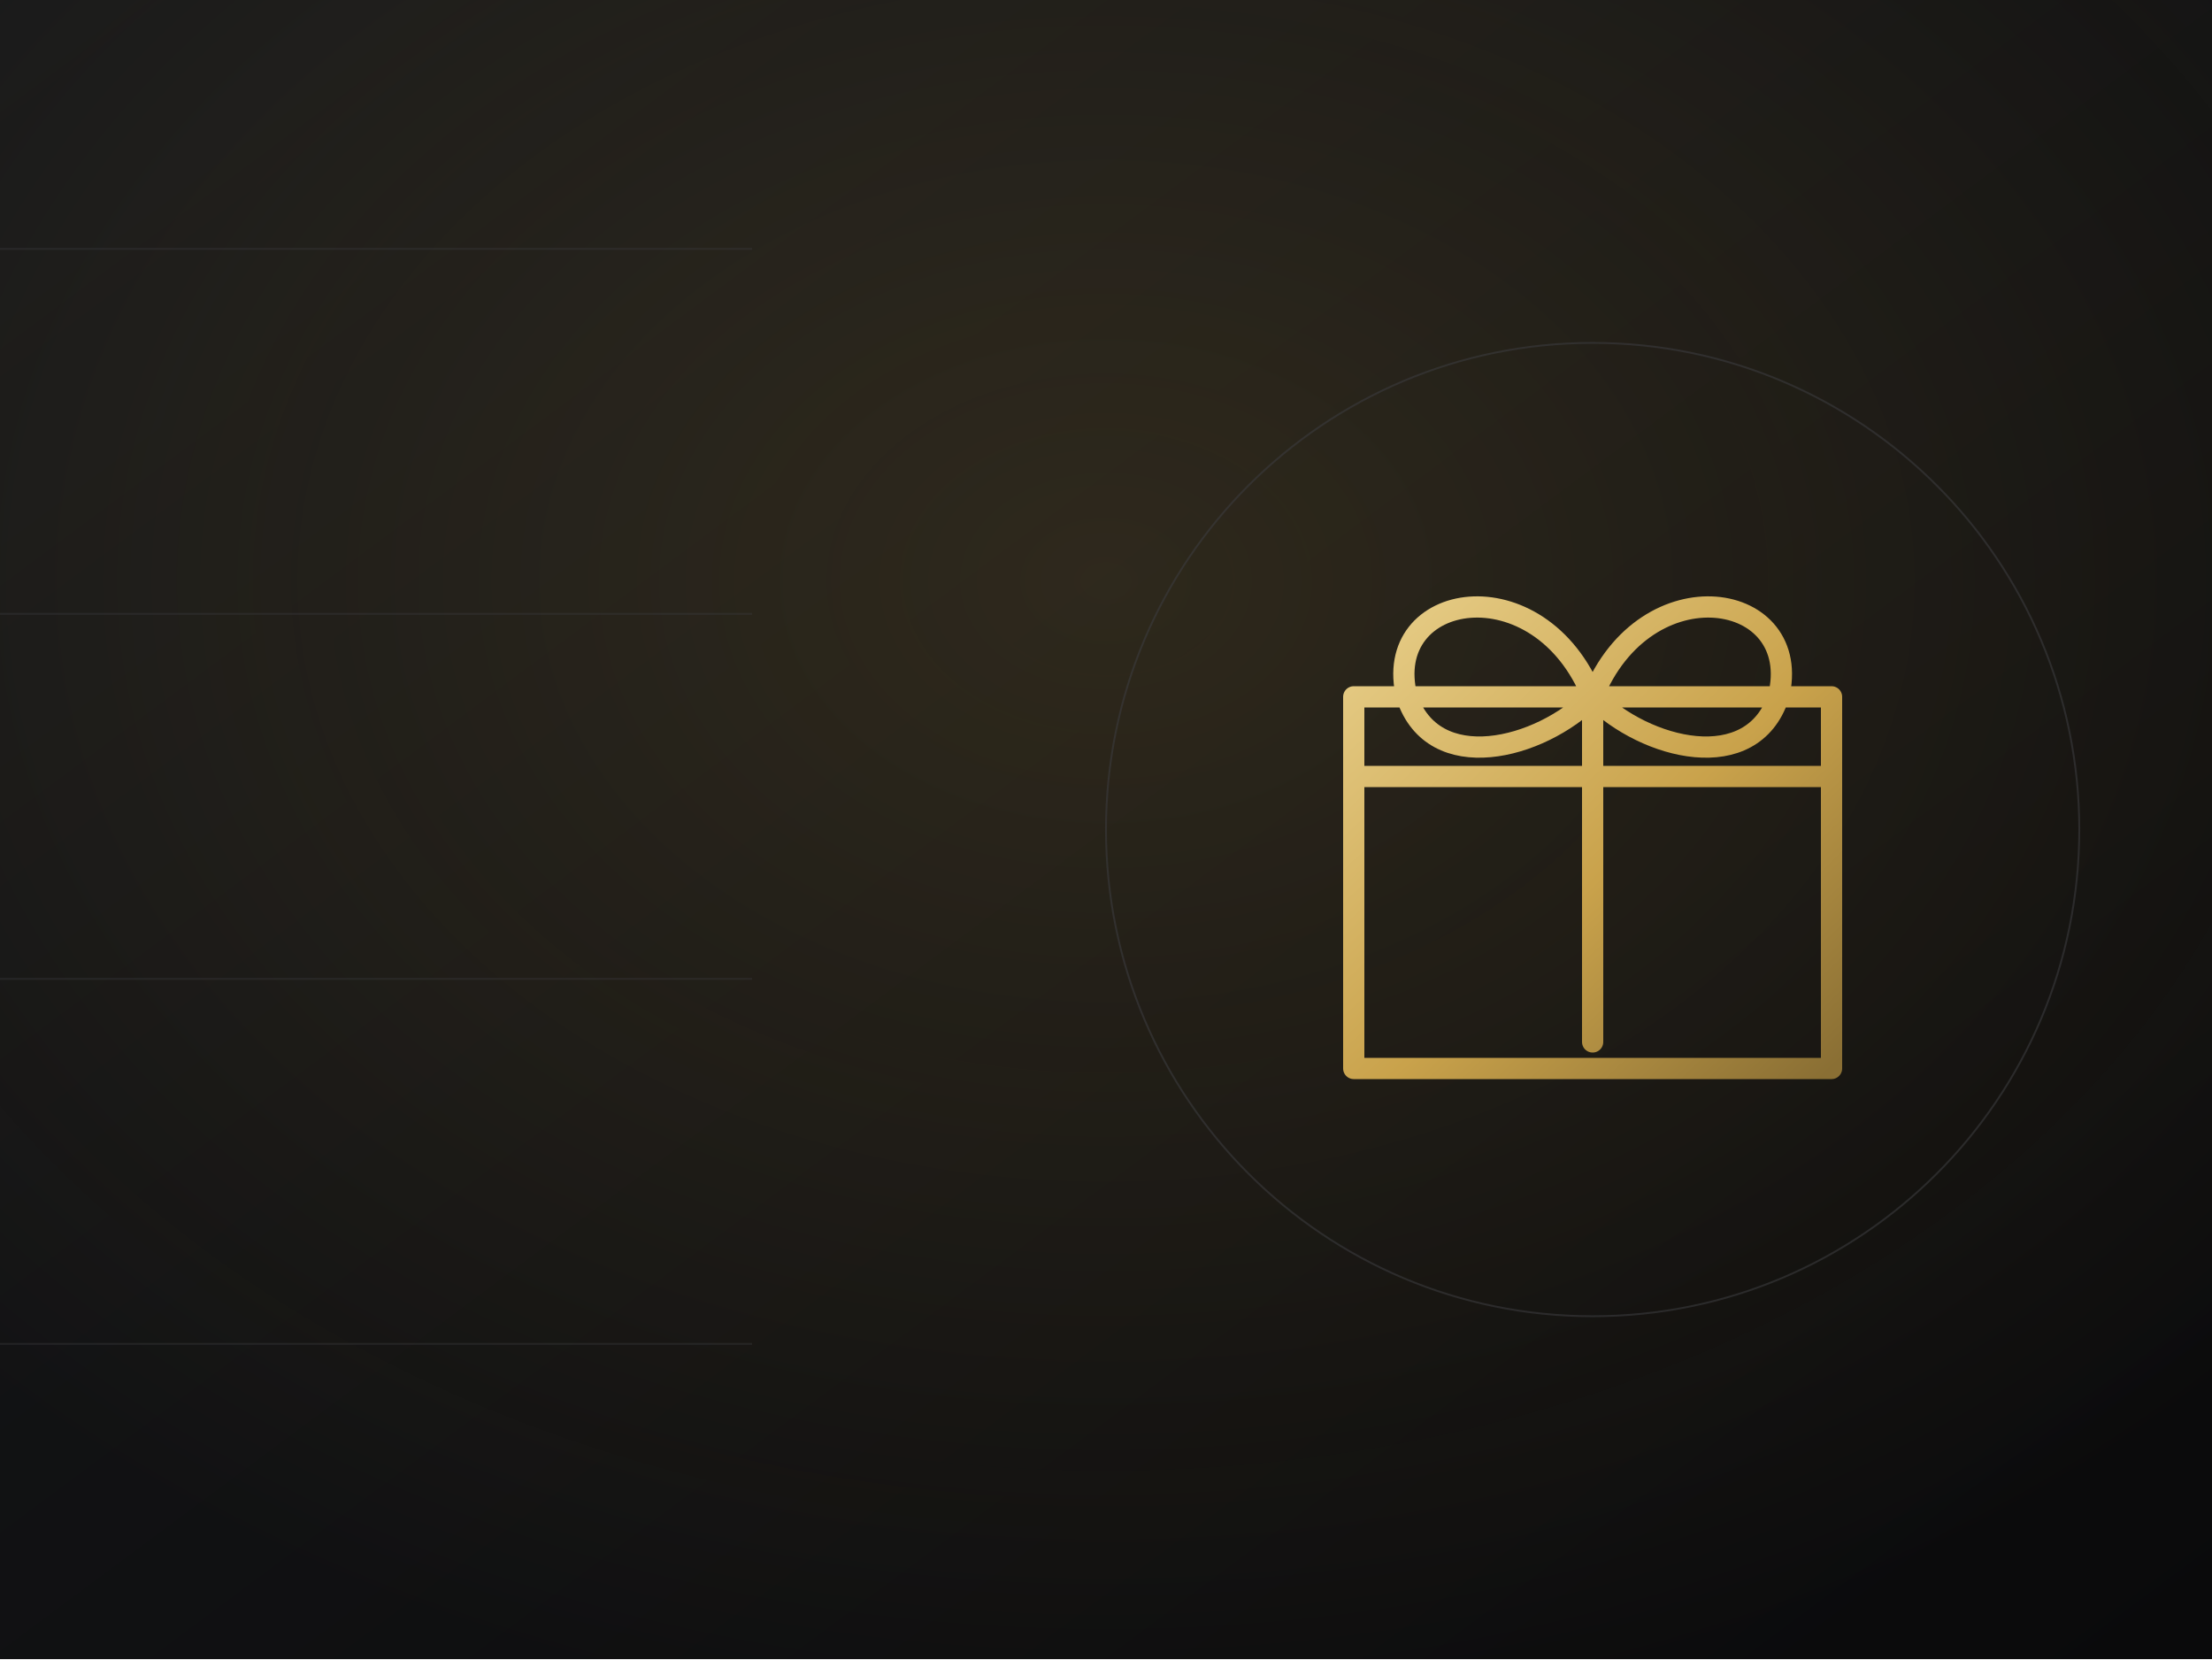
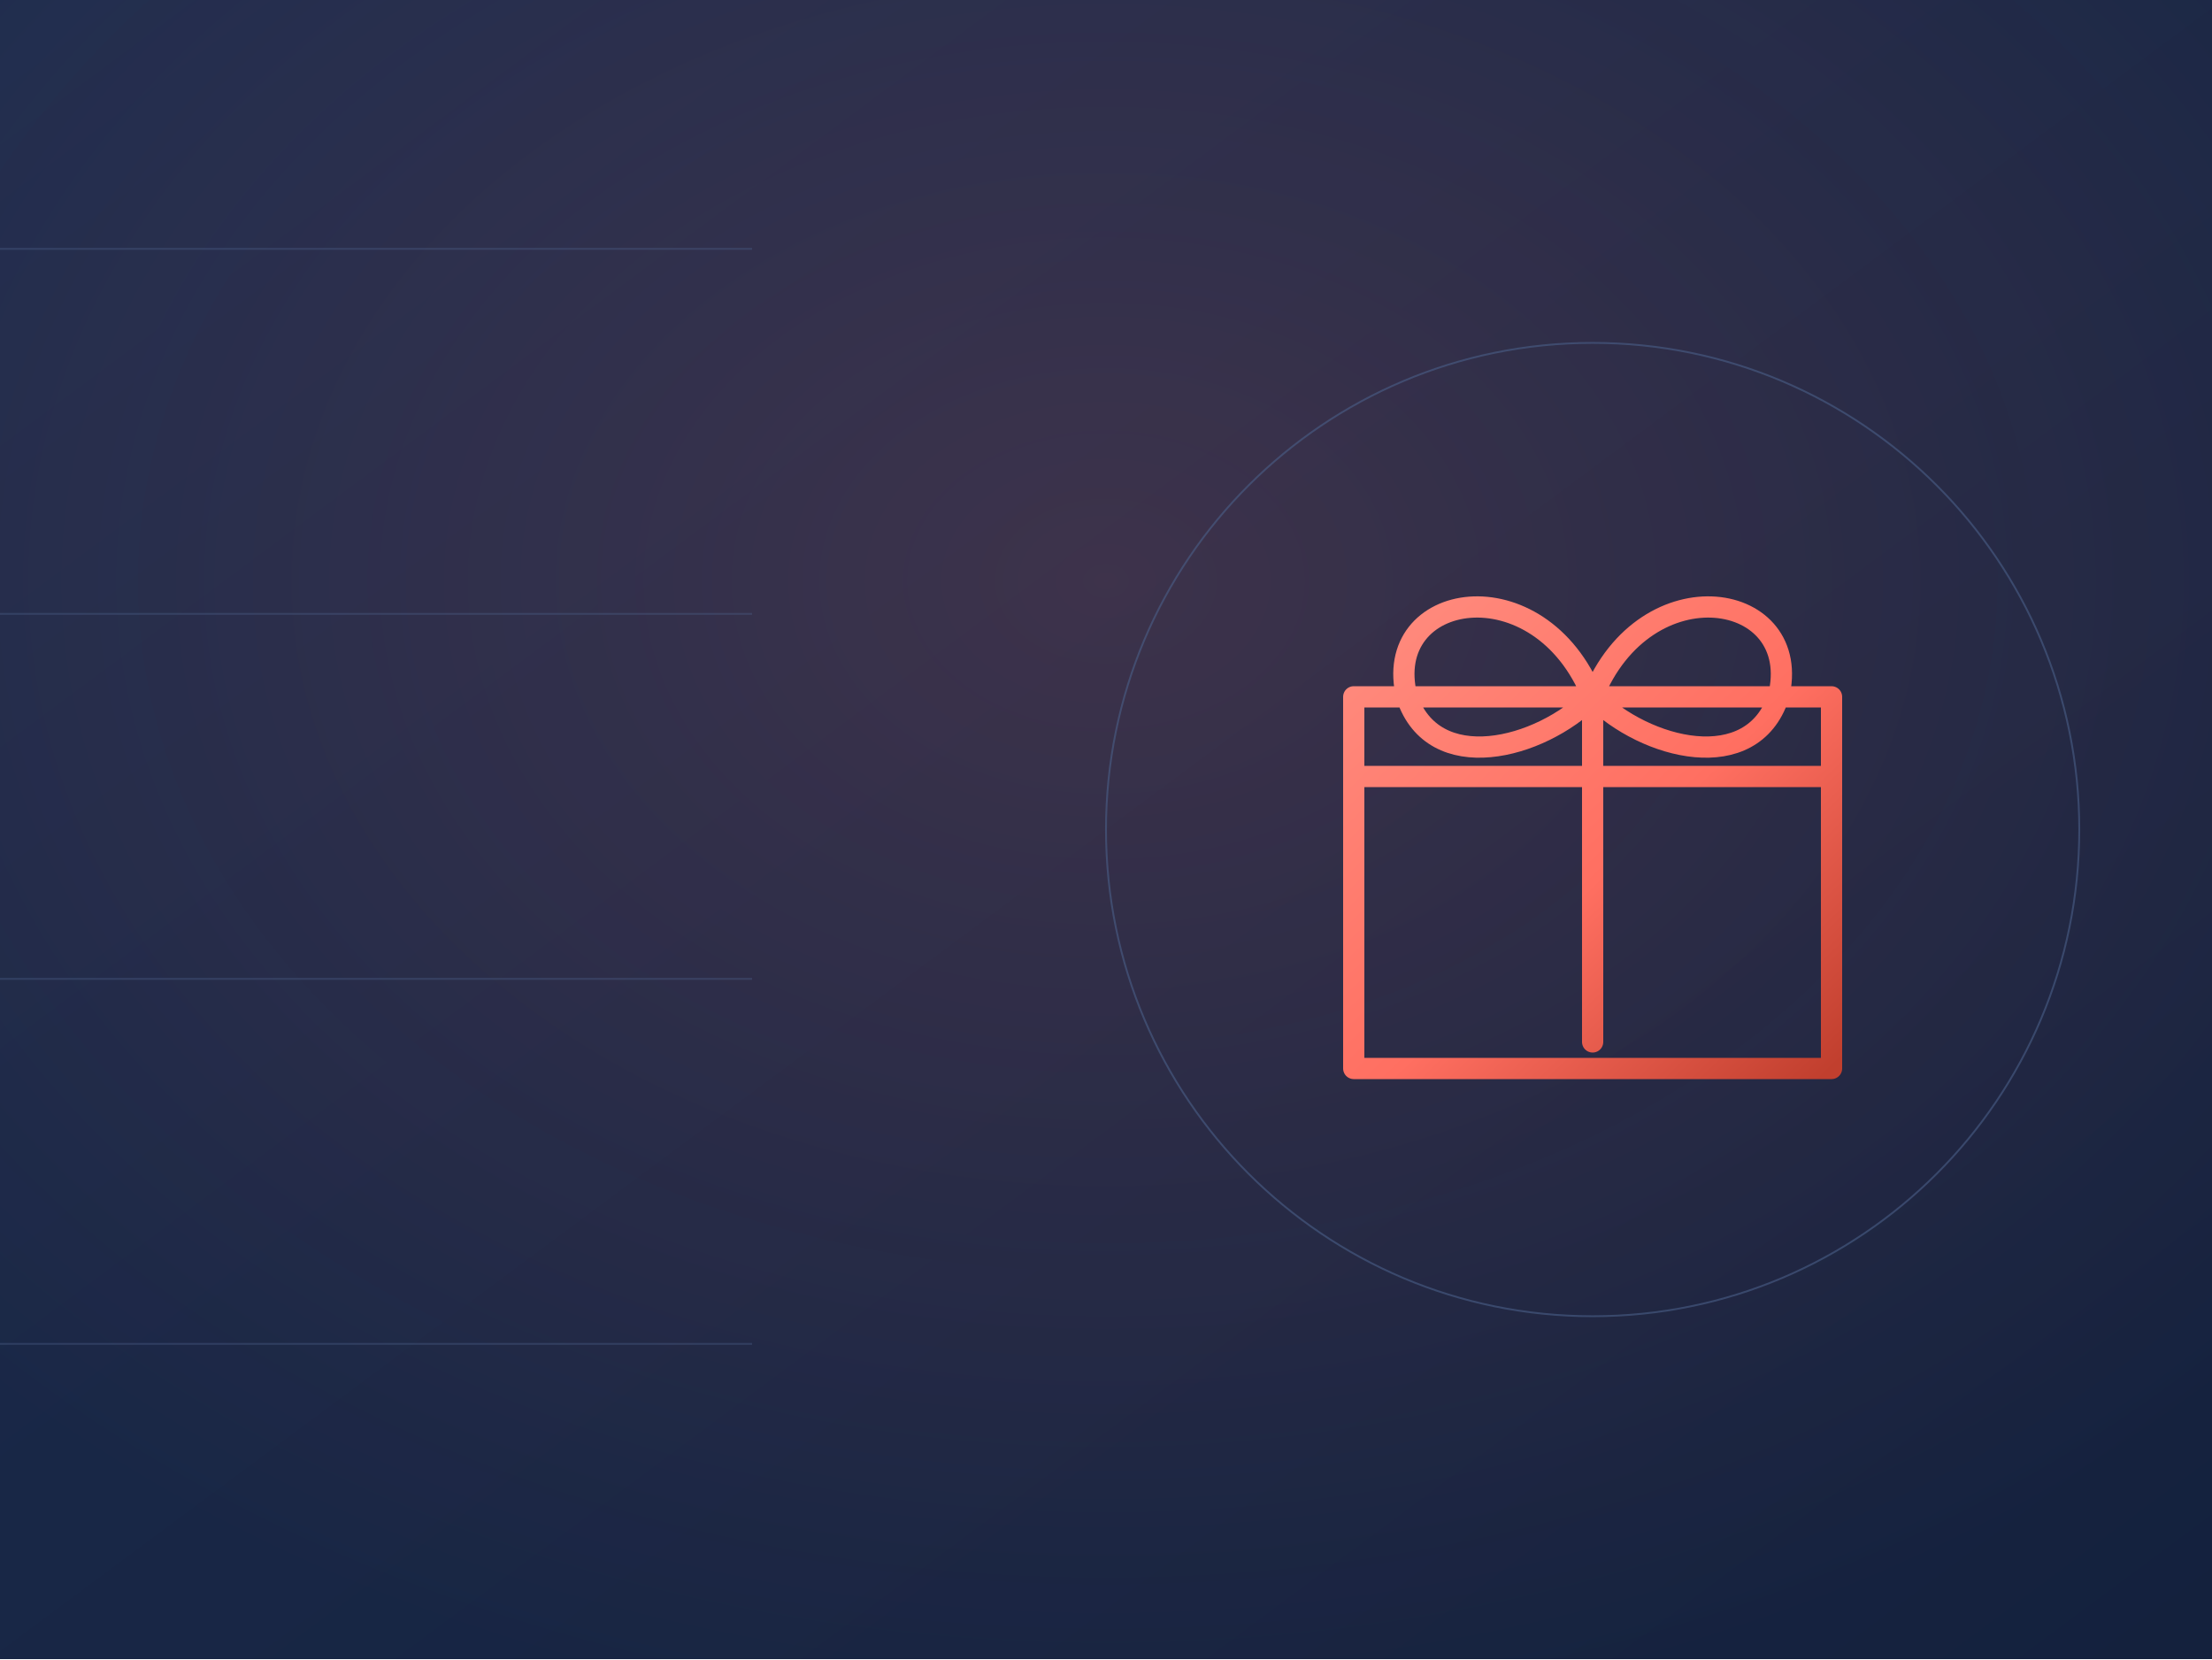
<svg xmlns="http://www.w3.org/2000/svg" viewBox="0 0 1200 900" width="1200" height="900" role="img" aria-hidden="true">
  <defs>
    <linearGradient id="bg-ab027f7c" x1="0%" y1="0%" x2="100%" y2="100%">
-       <stop offset="0%" stop-color="#17181a" />
-       <stop offset="100%" stop-color="#0a0a0b" />
+       <stop offset="0%" stop-color="#1c2c4e" />
+       <stop offset="100%" stop-color="#14213d" />
    </linearGradient>
    <linearGradient id="gold-ab027f7c" x1="0%" y1="0%" x2="100%" y2="100%">
-       <stop offset="0%" stop-color="#e8cf8a" />
-       <stop offset="55%" stop-color="#c9a24b" />
-       <stop offset="100%" stop-color="#8a6f34" />
+       <stop offset="0%" stop-color="#ff8d80" />
+       <stop offset="55%" stop-color="#ff6f61" />
+       <stop offset="100%" stop-color="#c13f2e" />
    </linearGradient>
    <radialGradient id="glow-ab027f7c" cx="50%" cy="35%" r="70%">
-       <stop offset="0%" stop-color="#c9a24b" stop-opacity="0.16" />
-       <stop offset="100%" stop-color="#c9a24b" stop-opacity="0" />
+       <stop offset="0%" stop-color="#ff6f61" stop-opacity="0.16" />
+       <stop offset="100%" stop-color="#ff6f61" stop-opacity="0" />
    </radialGradient>
  </defs>
  <rect x="0" y="0" width="1200" height="900" fill="url(#bg-ab027f7c)" />
  <rect x="0" y="0" width="1200" height="900" fill="url(#glow-ab027f7c)" />
-   <circle cx="864.0" cy="450.0" r="264.0" fill="none" stroke="#3a3a3d" stroke-width="1" opacity="0.6" />
+   <circle cx="864.0" cy="450.0" r="264.0" fill="none" stroke="#4a5f88" stroke-width="1" opacity="0.6" />
  <g transform="translate(864.0 450.0) scale(7.200)" stroke="url(#gold-ab027f7c)" stroke-width="1.6" fill="none" stroke-linecap="round" stroke-linejoin="round">
    <path class="category-tile__icon-path" d="M -18 -4 h 36 v 22 h -36 z M -18 -4 v -6 h 36 v 6 M 0 -10 v 26 M 0 -10 c -4 -10 -16 -8 -14 0 c 2 6 10 4 14 0 c 4 -10 16 -8 14 0 c -2 6 -10 4 -14 0" />
  </g>
-   <line x1="0" y1="135.0" x2="408.0" y2="135.0" stroke="#3a3a3d" stroke-width="1" opacity="0.4" />
-   <line x1="0" y1="333.0" x2="408.0" y2="333.0" stroke="#3a3a3d" stroke-width="1" opacity="0.4" />
-   <line x1="0" y1="531.0" x2="408.0" y2="531.0" stroke="#3a3a3d" stroke-width="1" opacity="0.4" />
-   <line x1="0" y1="729.0" x2="408.0" y2="729.0" stroke="#3a3a3d" stroke-width="1" opacity="0.4" />
+   <line x1="0" y1="135.0" x2="408.0" y2="135.0" stroke="#4a5f88" stroke-width="1" opacity="0.4" />
+   <line x1="0" y1="333.0" x2="408.0" y2="333.0" stroke="#4a5f88" stroke-width="1" opacity="0.4" />
+   <line x1="0" y1="531.0" x2="408.0" y2="531.0" stroke="#4a5f88" stroke-width="1" opacity="0.4" />
+   <line x1="0" y1="729.0" x2="408.0" y2="729.0" stroke="#4a5f88" stroke-width="1" opacity="0.4" />
</svg>
